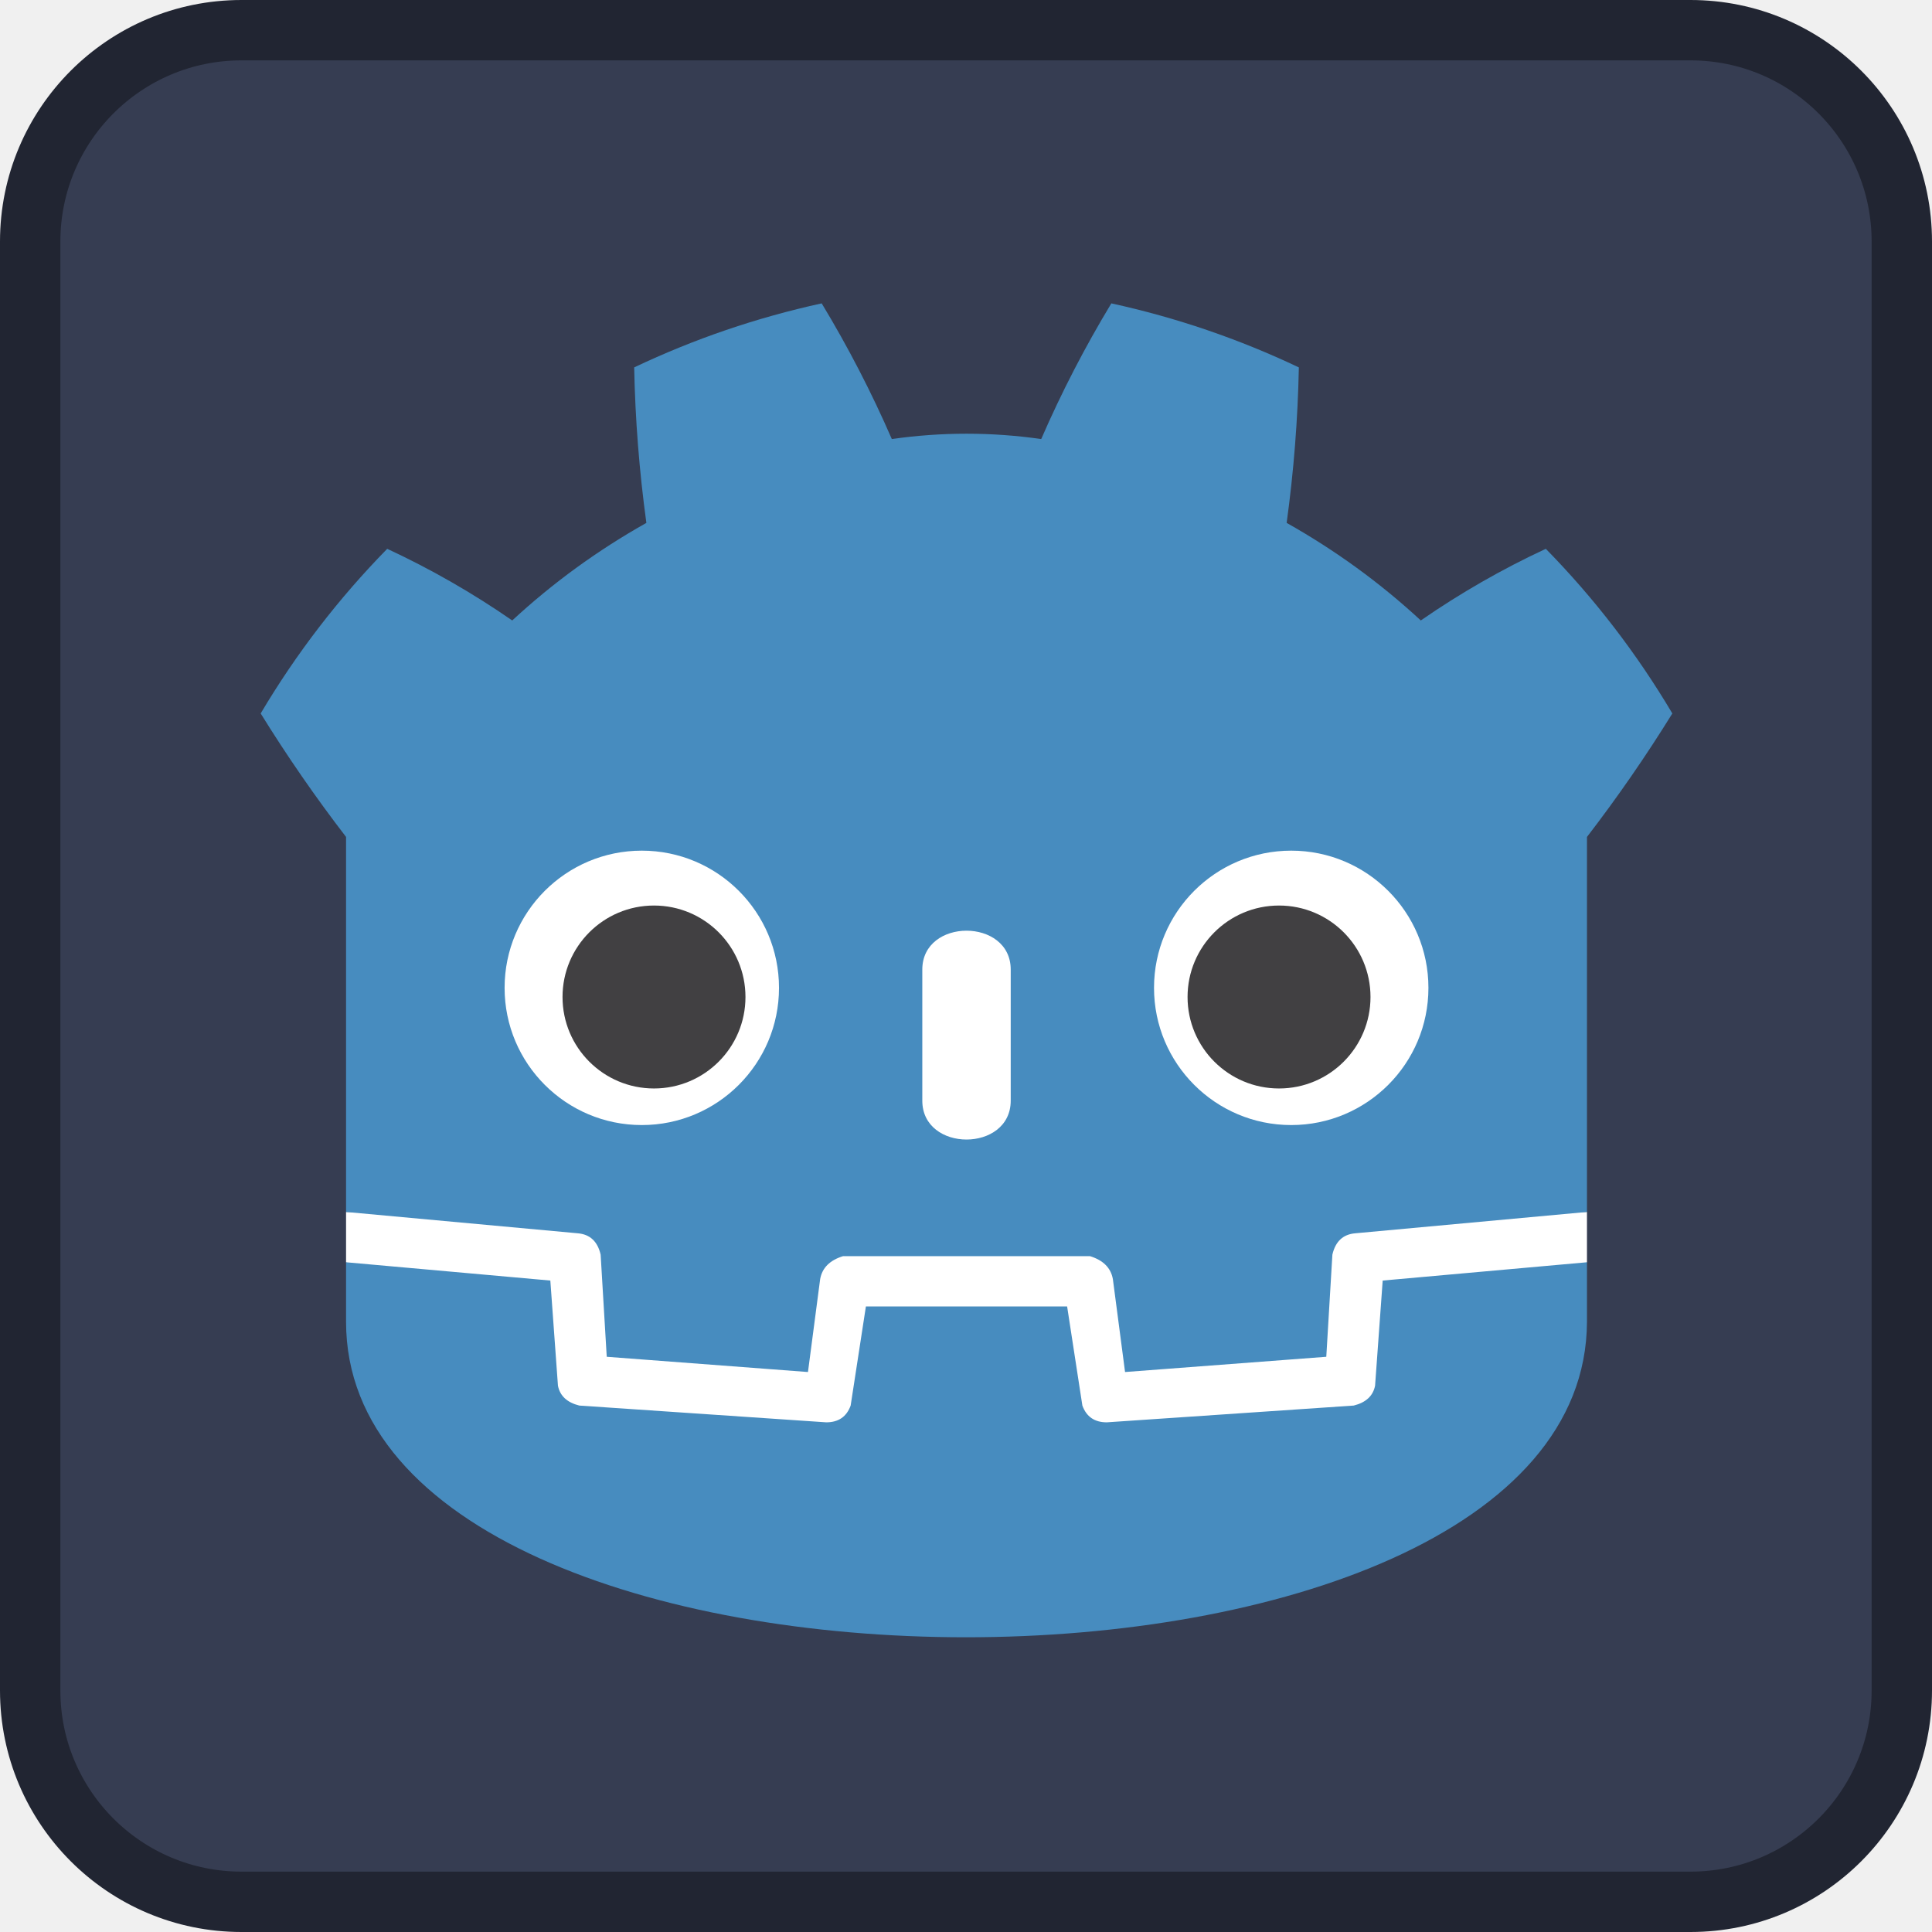
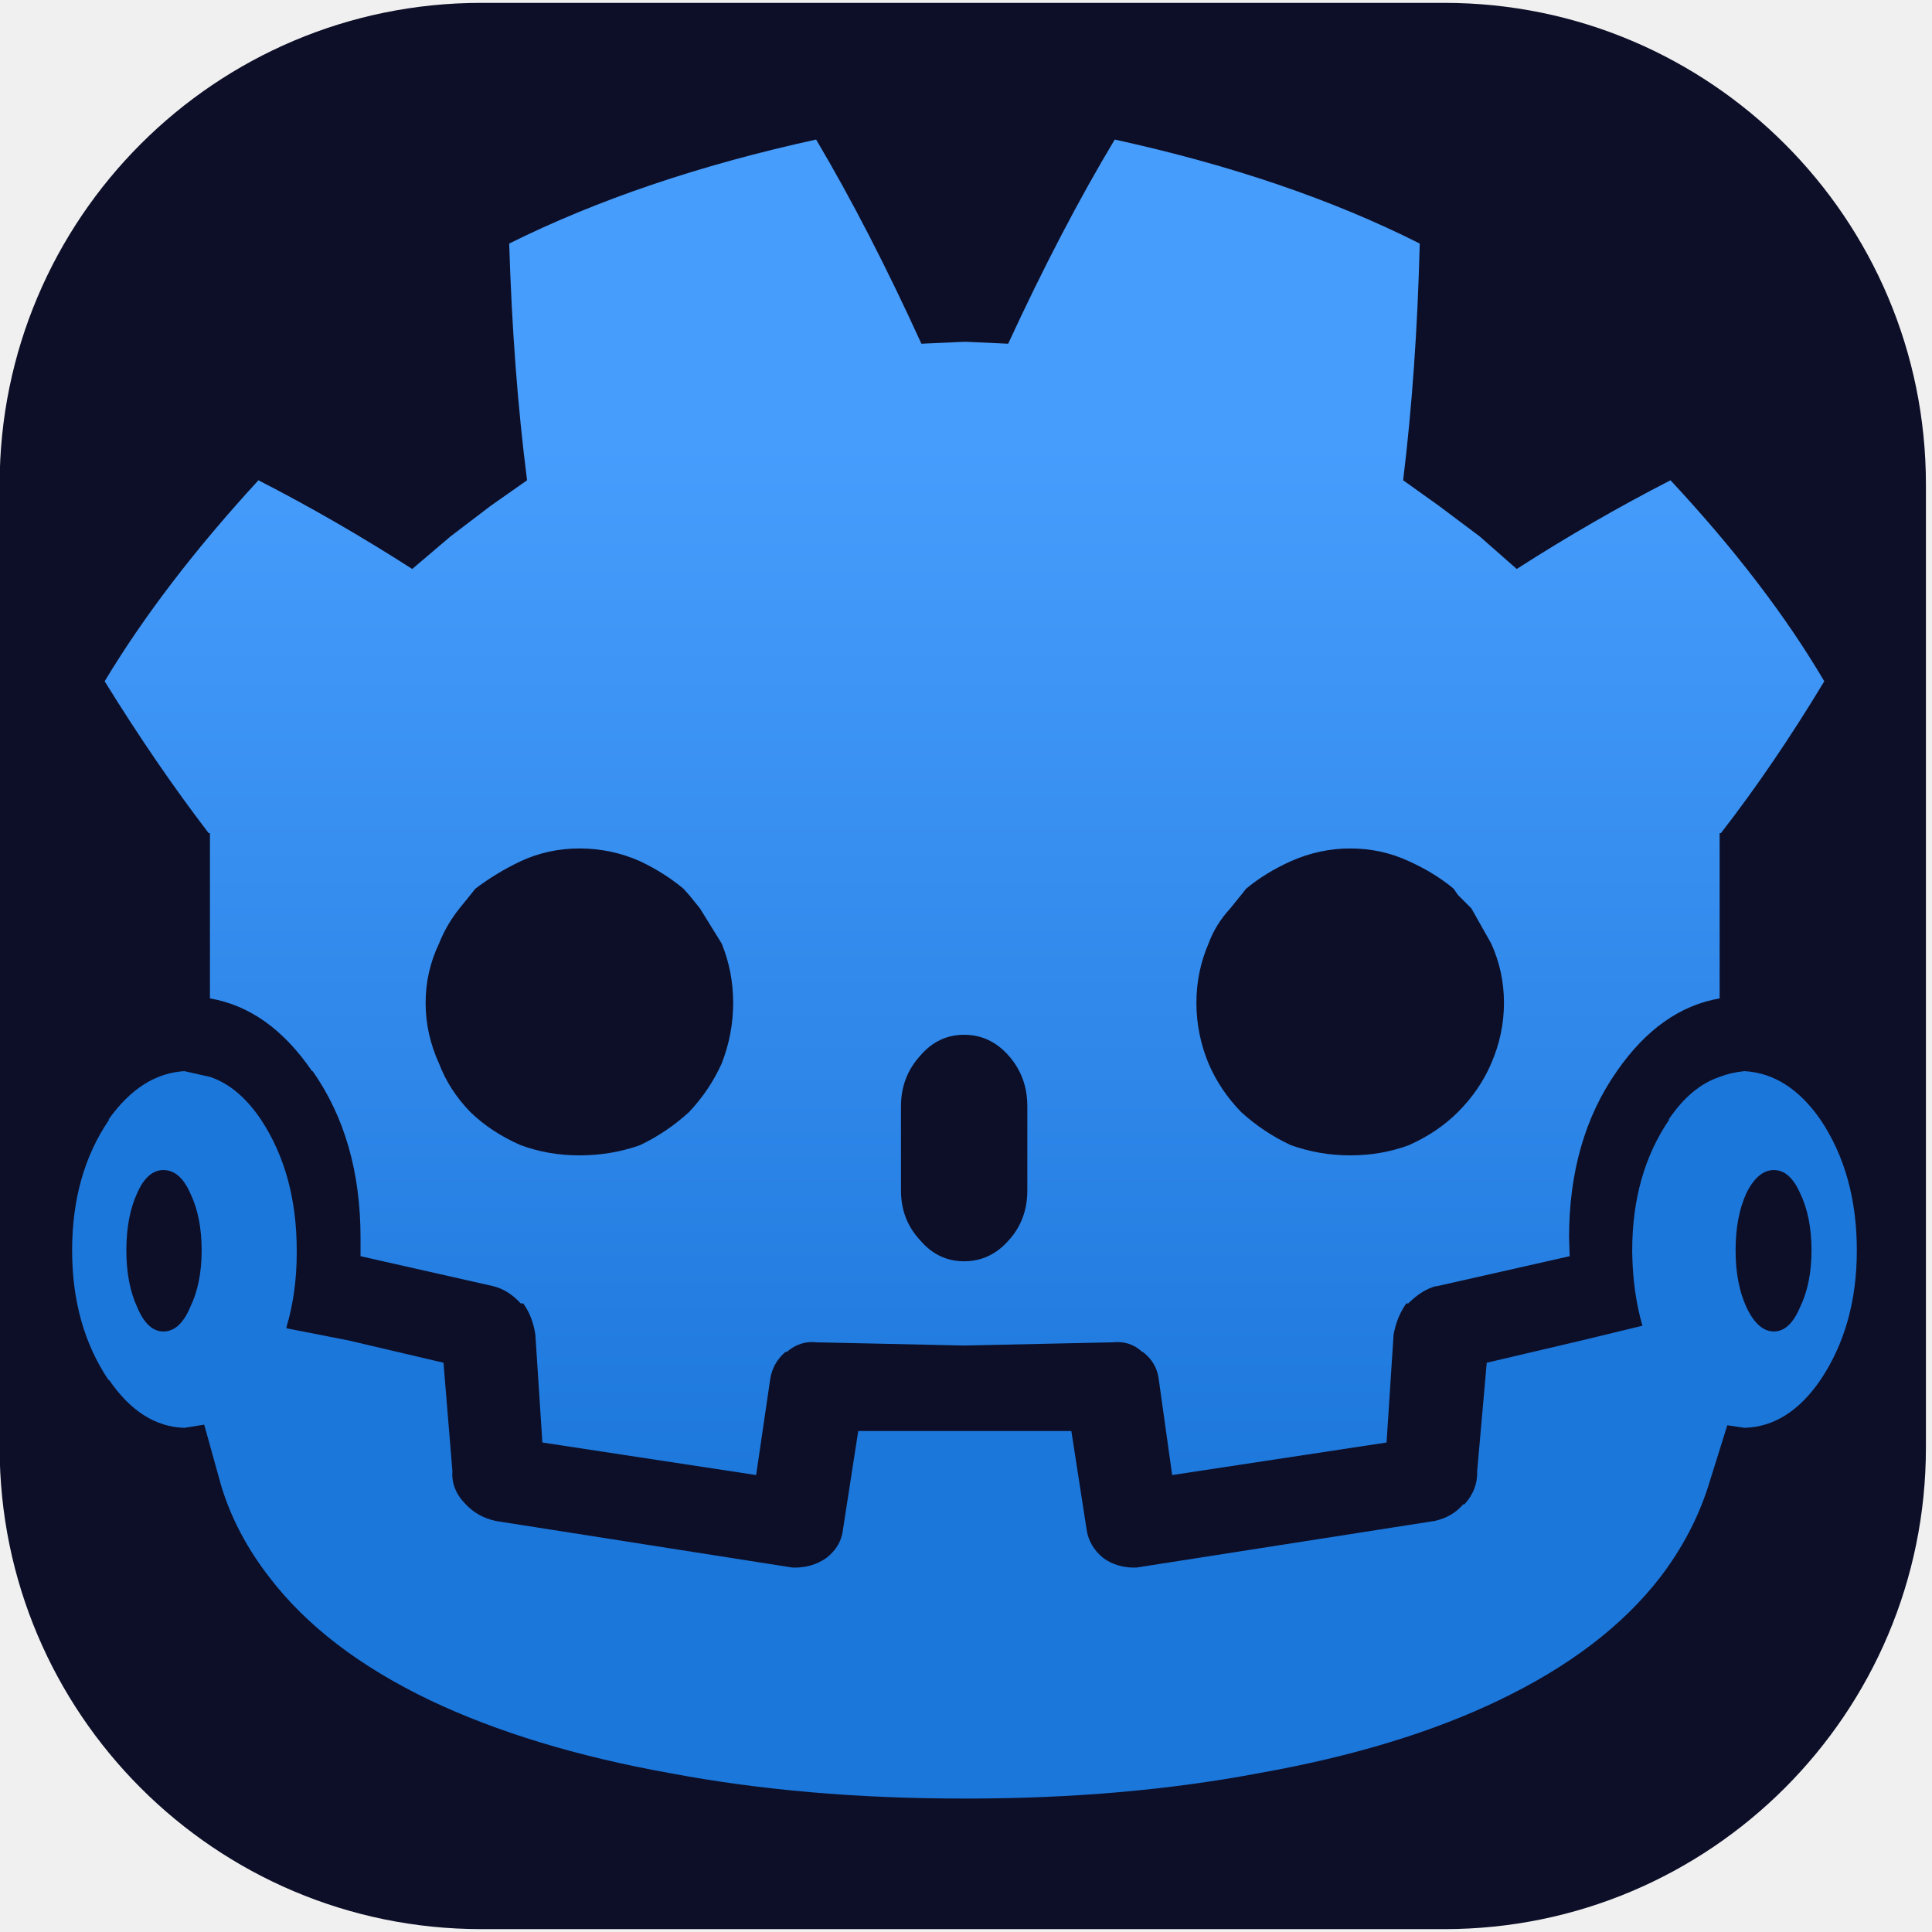
- <svg xmlns="http://www.w3.org/2000/svg" height="128" width="128">
-   <rect x="2" y="2" width="124" height="124" rx="14" fill="#363d52" stroke="#212532" stroke-width="4" />
-   <g transform="scale(.101) translate(122 122)">
-     <g fill="#fff">
-       <path d="M105 673v33q407 354 814 0v-33z" />
-       <path d="m105 673 152 14q12 1 15 14l4 67 132 10 8-61q2-11 15-15h162q13 4 15 15l8 61 132-10 4-67q3-13 15-14l152-14V427q30-39 56-81-35-59-83-108-43 20-82 47-40-37-88-64 7-51 8-102-59-28-123-42-26 43-46 89-49-7-98 0-20-46-46-89-64 14-123 42 1 51 8 102-48 27-88 64-39-27-82-47-48 49-83 108 26 42 56 81zm0 33v39c0 276 813 276 814 0v-39l-134 12-5 69q-2 10-14 13l-162 11q-12 0-16-11l-10-65H446l-10 65q-4 11-16 11l-162-11q-12-3-14-13l-5-69z" fill="#478cbf" />
-       <path d="M483 600c0 34 58 34 58 0v-86c0-34-58-34-58 0z" />
-       <circle cx="725" cy="526" r="90" />
-       <circle cx="299" cy="526" r="90" />
+ <svg xmlns="http://www.w3.org/2000/svg" width="100%" height="100%" viewBox="0 0 1024 1024" version="1.1" xml:space="preserve" style="fill-rule:evenodd;clip-rule:evenodd;stroke-linejoin:round;stroke-miterlimit:2;">
+   <g transform="matrix(0.932581,0,0,0.932581,146.23,69.9964)">
+     <g transform="matrix(1.07229,0,0,1.0707,-156.801,-73.4299)">
+       <path d="M1020.78,255.621L1020.78,766.862C1020.78,907.943 906.406,1022.48 765.535,1022.48L255.052,1022.48C114.18,1022.48 -0.19,907.943 -0.19,766.862L-0.19,255.621C-0.19,114.54 114.18,-0 255.052,-0L765.535,-0C906.406,-0 1020.78,114.54 1020.78,255.621Z" style="fill:rgb(13,15,40);" />
    </g>
-     <g fill="#414042">
-       <circle cx="307" cy="532" r="60" />
-       <circle cx="717" cy="532" r="60" />
+     <g transform="matrix(7.25286,0,0,7.25286,-115.812,-829.823)">
+       <path d="M51.8,182.65C51.8,181.017 51.5,179.467 50.9,178L49.2,175.25L48.35,174.2L47.9,173.7C46.9,172.867 45.767,172.15 44.5,171.55C43,170.883 41.417,170.55 39.75,170.55C38.117,170.55 36.583,170.883 35.15,171.55C33.883,172.15 32.7,172.867 31.6,173.7L31.2,174.2L30.35,175.25C29.683,176.083 29.15,177 28.75,178C28.05,179.467 27.7,181.017 27.7,182.65C27.7,184.283 28.05,185.867 28.75,187.4C29.283,188.8 30.1,190.067 31.2,191.2C32.3,192.267 33.617,193.133 35.15,193.8C36.583,194.333 38.117,194.6 39.75,194.6C41.417,194.6 43,194.333 44.5,193.8C45.9,193.133 47.183,192.267 48.35,191.2C49.417,190.067 50.267,188.8 50.9,187.4C51.5,185.867 51.8,184.283 51.8,182.65M10.8,169.35L10.7,169.35C7.967,165.783 5.25,161.817 2.55,157.45C5.617,152.35 9.633,147.1 14.6,141.7C18.633,143.767 22.65,146.083 26.65,148.65L29.65,146.1L32.8,143.7L35.65,141.7C34.917,135.967 34.45,129.783 34.25,123.15C41.15,119.717 49.167,117 58.3,115C61.067,119.667 63.817,125 66.55,131L69.85,130.85L70.1,130.85L73.35,131C76.117,125 78.9,119.667 81.7,115C90.833,117 98.8,119.717 105.6,123.15C105.433,129.783 105,135.967 104.3,141.7L107.1,143.7L110.3,146.1L113.2,148.65C117.2,146.083 121.217,143.767 125.25,141.7C130.283,147.1 134.3,152.35 137.3,157.45C134.667,161.817 131.967,165.783 129.2,169.35L129.1,169.35L129.1,182.3C126,182.833 123.317,184.733 121.05,188C118.55,191.567 117.3,195.917 117.3,201.05L117.35,202.5L106.95,204.85L106.85,204.85C106.117,205.05 105.4,205.5 104.7,206.2L104.55,206.2C104.05,206.9 103.717,207.717 103.55,208.65L103,217.1L86.2,219.65L85.15,212.15C85.05,211.283 84.633,210.567 83.9,210L83.85,210C83.217,209.4 82.433,209.15 81.5,209.25L69.9,209.5L58.35,209.25C57.483,209.15 56.7,209.4 56,210L55.9,210C55.233,210.567 54.833,211.283 54.7,212.15L53.6,219.65L36.85,217.1L36.3,208.65C36.167,207.717 35.85,206.9 35.35,206.2L35.15,206.2C34.517,205.5 33.8,205.05 33,204.85L22.6,202.5L22.6,201.05C22.6,195.917 21.35,191.567 18.85,188L18.8,188C16.567,184.733 13.9,182.833 10.8,182.3L10.8,169.35M69.9,185.15C68.533,185.15 67.383,185.7 66.45,186.8C65.45,187.9 64.95,189.217 64.95,190.75L64.95,197.35C64.95,198.883 65.45,200.183 66.45,201.25C67.383,202.35 68.533,202.9 69.9,202.9C71.267,202.9 72.433,202.35 73.4,201.25C74.367,200.183 74.85,198.883 74.85,197.35L74.85,190.75C74.85,189.217 74.367,187.9 73.4,186.8C72.433,185.7 71.267,185.15 69.9,185.15M88.1,182.65C88.1,184.283 88.417,185.867 89.05,187.4C89.65,188.8 90.5,190.067 91.6,191.2C92.767,192.267 94.067,193.133 95.5,193.8C97,194.333 98.55,194.6 100.15,194.6C101.783,194.6 103.317,194.333 104.75,193.8C106.25,193.133 107.533,192.267 108.6,191.2C109.733,190.067 110.6,188.8 111.2,187.4C111.867,185.867 112.2,184.283 112.2,182.65C112.2,181.017 111.867,179.467 111.2,178L109.65,175.25L108.6,174.2L108.25,173.7C107.25,172.867 106.083,172.15 104.75,171.55C103.317,170.883 101.783,170.55 100.15,170.55C98.55,170.55 97,170.883 95.5,171.55C94.167,172.15 93,172.867 92,173.7L91.6,174.2L90.75,175.25C89.983,176.083 89.417,177 89.05,178C88.417,179.467 88.1,181.017 88.1,182.65" style="fill:url(#_Linear1);fill-rule:nonzero;" />
+     </g>
+     <g transform="matrix(7.25286,0,0,7.25286,-115.812,-829.823)">
+       <path d="M10.15,202.05C10.15,200.283 9.85,198.783 9.25,197.55C8.717,196.35 8.017,195.75 7.15,195.75C6.317,195.75 5.633,196.35 5.1,197.55C4.533,198.783 4.25,200.283 4.25,202.05C4.25,203.783 4.533,205.267 5.1,206.5C5.633,207.767 6.317,208.4 7.15,208.4C8.017,208.4 8.717,207.767 9.25,206.5C9.85,205.267 10.15,203.783 10.15,202.05M15.45,227.65C13.717,225.417 12.467,223.05 11.7,220.55L10.35,215.7L8.8,215.95C6.533,215.883 4.567,214.633 2.9,212.2L2.85,212.2C0.95,209.367 0,205.983 0,202.05C0,198.05 0.967,194.633 2.9,191.8L2.85,191.8C4.55,189.4 6.533,188.133 8.8,188L10.8,188.45C12.3,188.95 13.633,190.067 14.8,191.8C16.667,194.633 17.6,198.05 17.6,202.05L17.6,202.25C17.6,204.317 17.333,206.25 16.8,208.05L16.8,208.15L21.65,209.1L29.1,210.85L29.8,219.35C29.733,220.317 30.083,221.183 30.85,221.95C31.483,222.617 32.267,223.05 33.2,223.25L56.45,226.9C57.45,226.933 58.333,226.683 59.1,226.15C59.867,225.55 60.3,224.817 60.4,223.95L61.6,216.2L78.3,216.2L79.5,223.95C79.633,224.817 80.067,225.55 80.8,226.15C81.533,226.683 82.4,226.933 83.4,226.9L106.75,223.25C107.683,223.05 108.433,222.617 109,221.95L109.1,221.95C109.8,221.183 110.133,220.317 110.1,219.35L110.85,210.85L118.3,209.1L123.05,207.95C122.55,206.217 122.283,204.317 122.25,202.25L122.25,202.05C122.25,198.05 123.217,194.633 125.15,191.8L125.1,191.8C126.267,190.067 127.6,188.95 129.1,188.45C129.7,188.217 130.35,188.067 131.05,188C133.35,188.133 135.333,189.4 137,191.8C138.9,194.633 139.85,198.05 139.85,202.05C139.85,205.983 138.9,209.367 137,212.2C135.333,214.633 133.35,215.883 131.05,215.95L129.7,215.75L128.2,220.55C127.4,223.05 126.15,225.417 124.45,227.65C121.517,231.45 117.3,234.667 111.8,237.3C106.6,239.8 100.35,241.7 93.05,243C86.017,244.333 78.367,245 70.1,245L69.85,245C61.517,245 53.833,244.333 46.8,243C39.567,241.7 33.317,239.8 28.05,237.3C22.55,234.667 18.35,231.45 15.45,227.65M136.3,202.05C136.3,200.283 136,198.783 135.4,197.55C134.867,196.35 134.183,195.75 133.35,195.75C132.517,195.75 131.8,196.35 131.2,197.55C130.633,198.783 130.35,200.283 130.35,202.05C130.35,203.783 130.633,205.267 131.2,206.5C131.8,207.767 132.517,208.4 133.35,208.4C134.183,208.4 134.867,207.767 135.4,206.5C136,205.267 136.3,203.783 136.3,202.05" style="fill:rgb(28,119,219);fill-rule:nonzero;" />
    </g>
  </g>
+   <defs>
+     <linearGradient id="_Linear1" x1="0" y1="0" x2="1" y2="0" gradientUnits="userSpaceOnUse" gradientTransform="matrix(5.22312e-15,85.3,-85.3,5.22312e-15,62.1546,138.5)">
+       <stop offset="0" style="stop-color:rgb(71,157,252);stop-opacity:1" />
+       <stop offset="1" style="stop-color:rgb(28,119,219);stop-opacity:1" />
+     </linearGradient>
+   </defs>
</svg>
